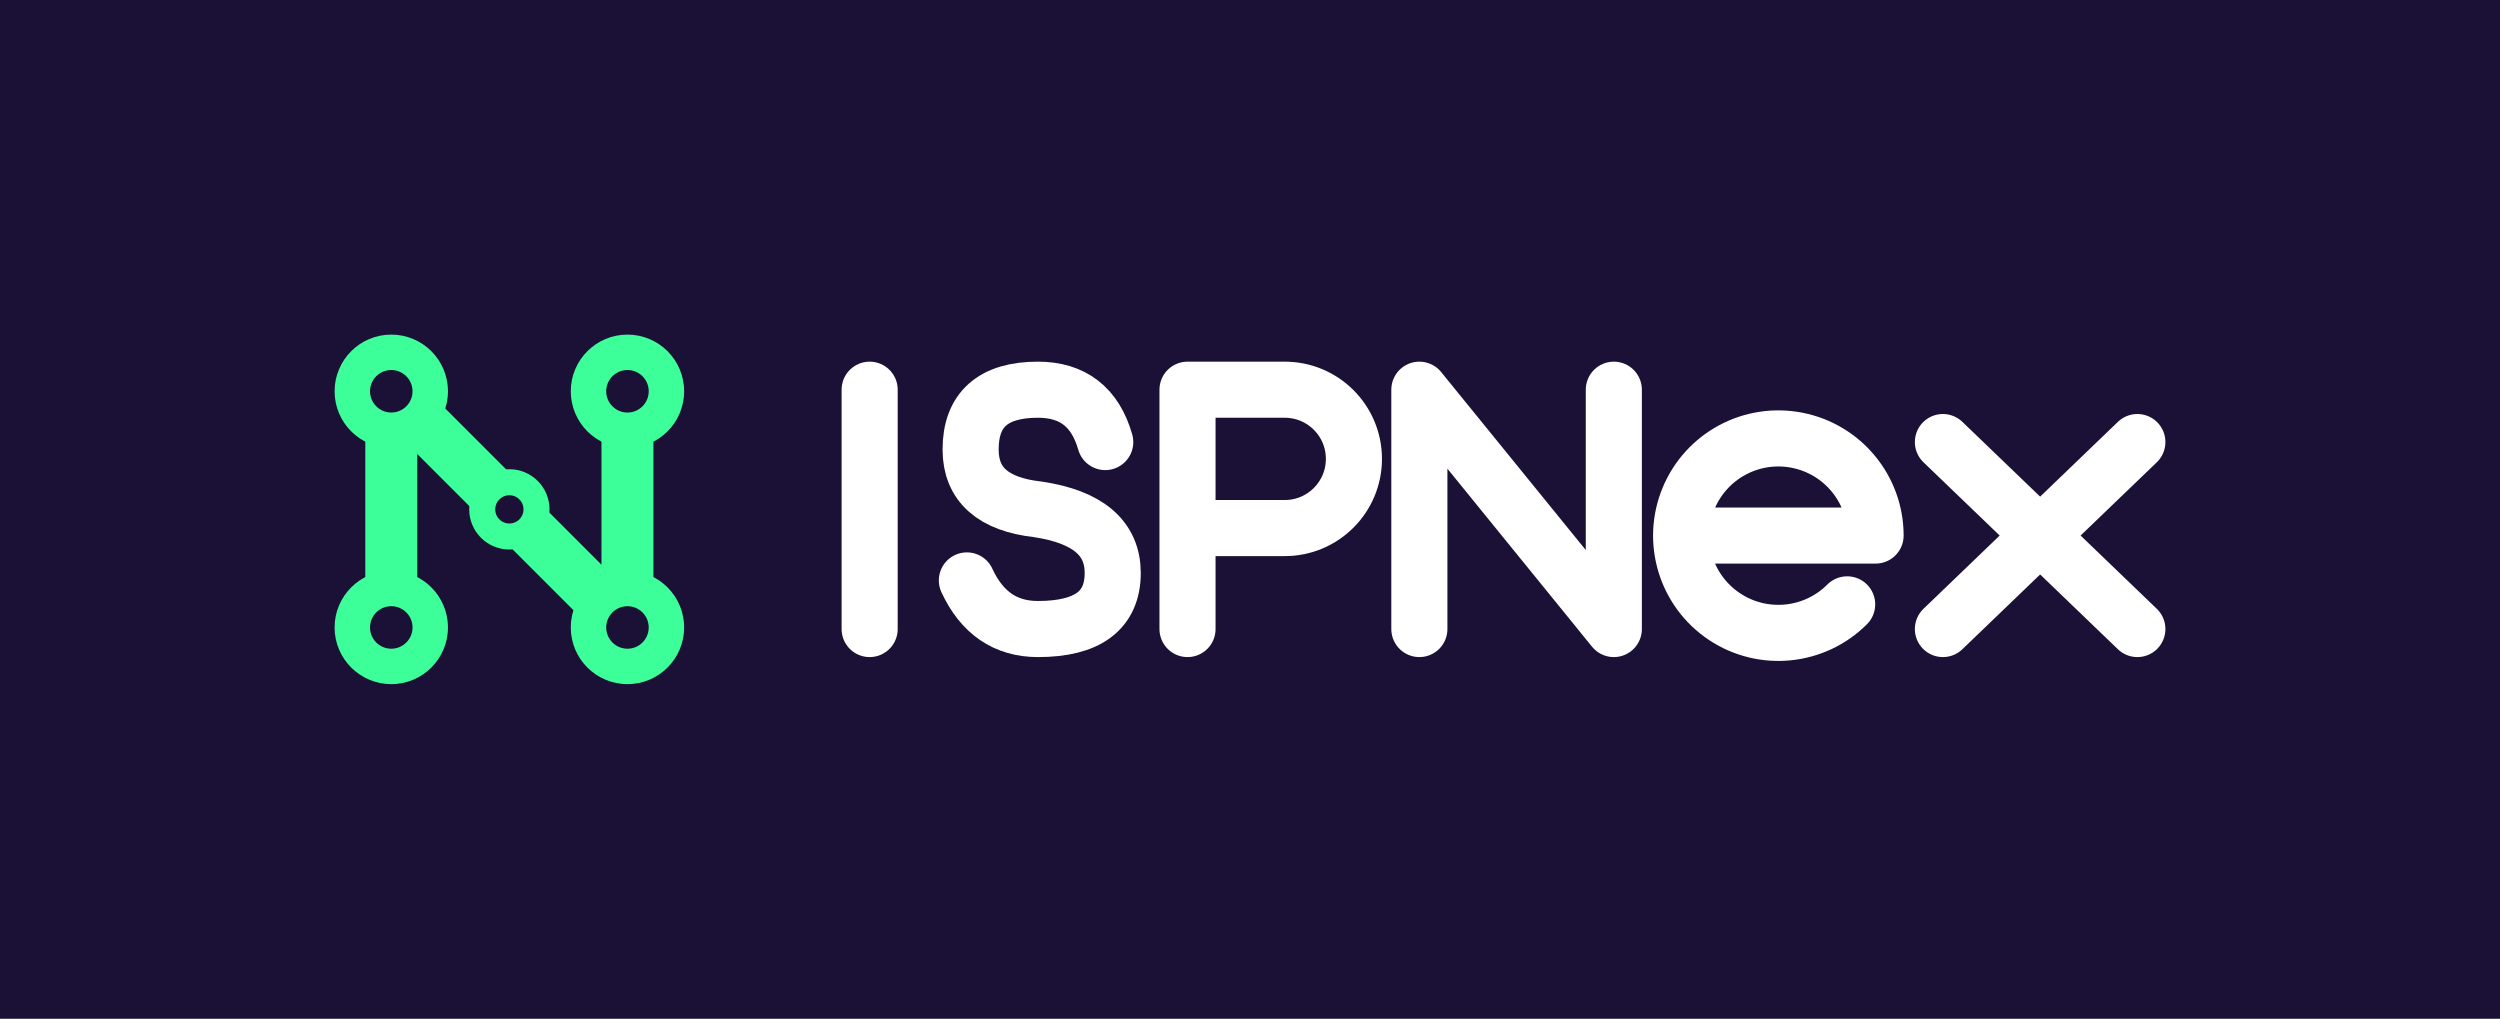
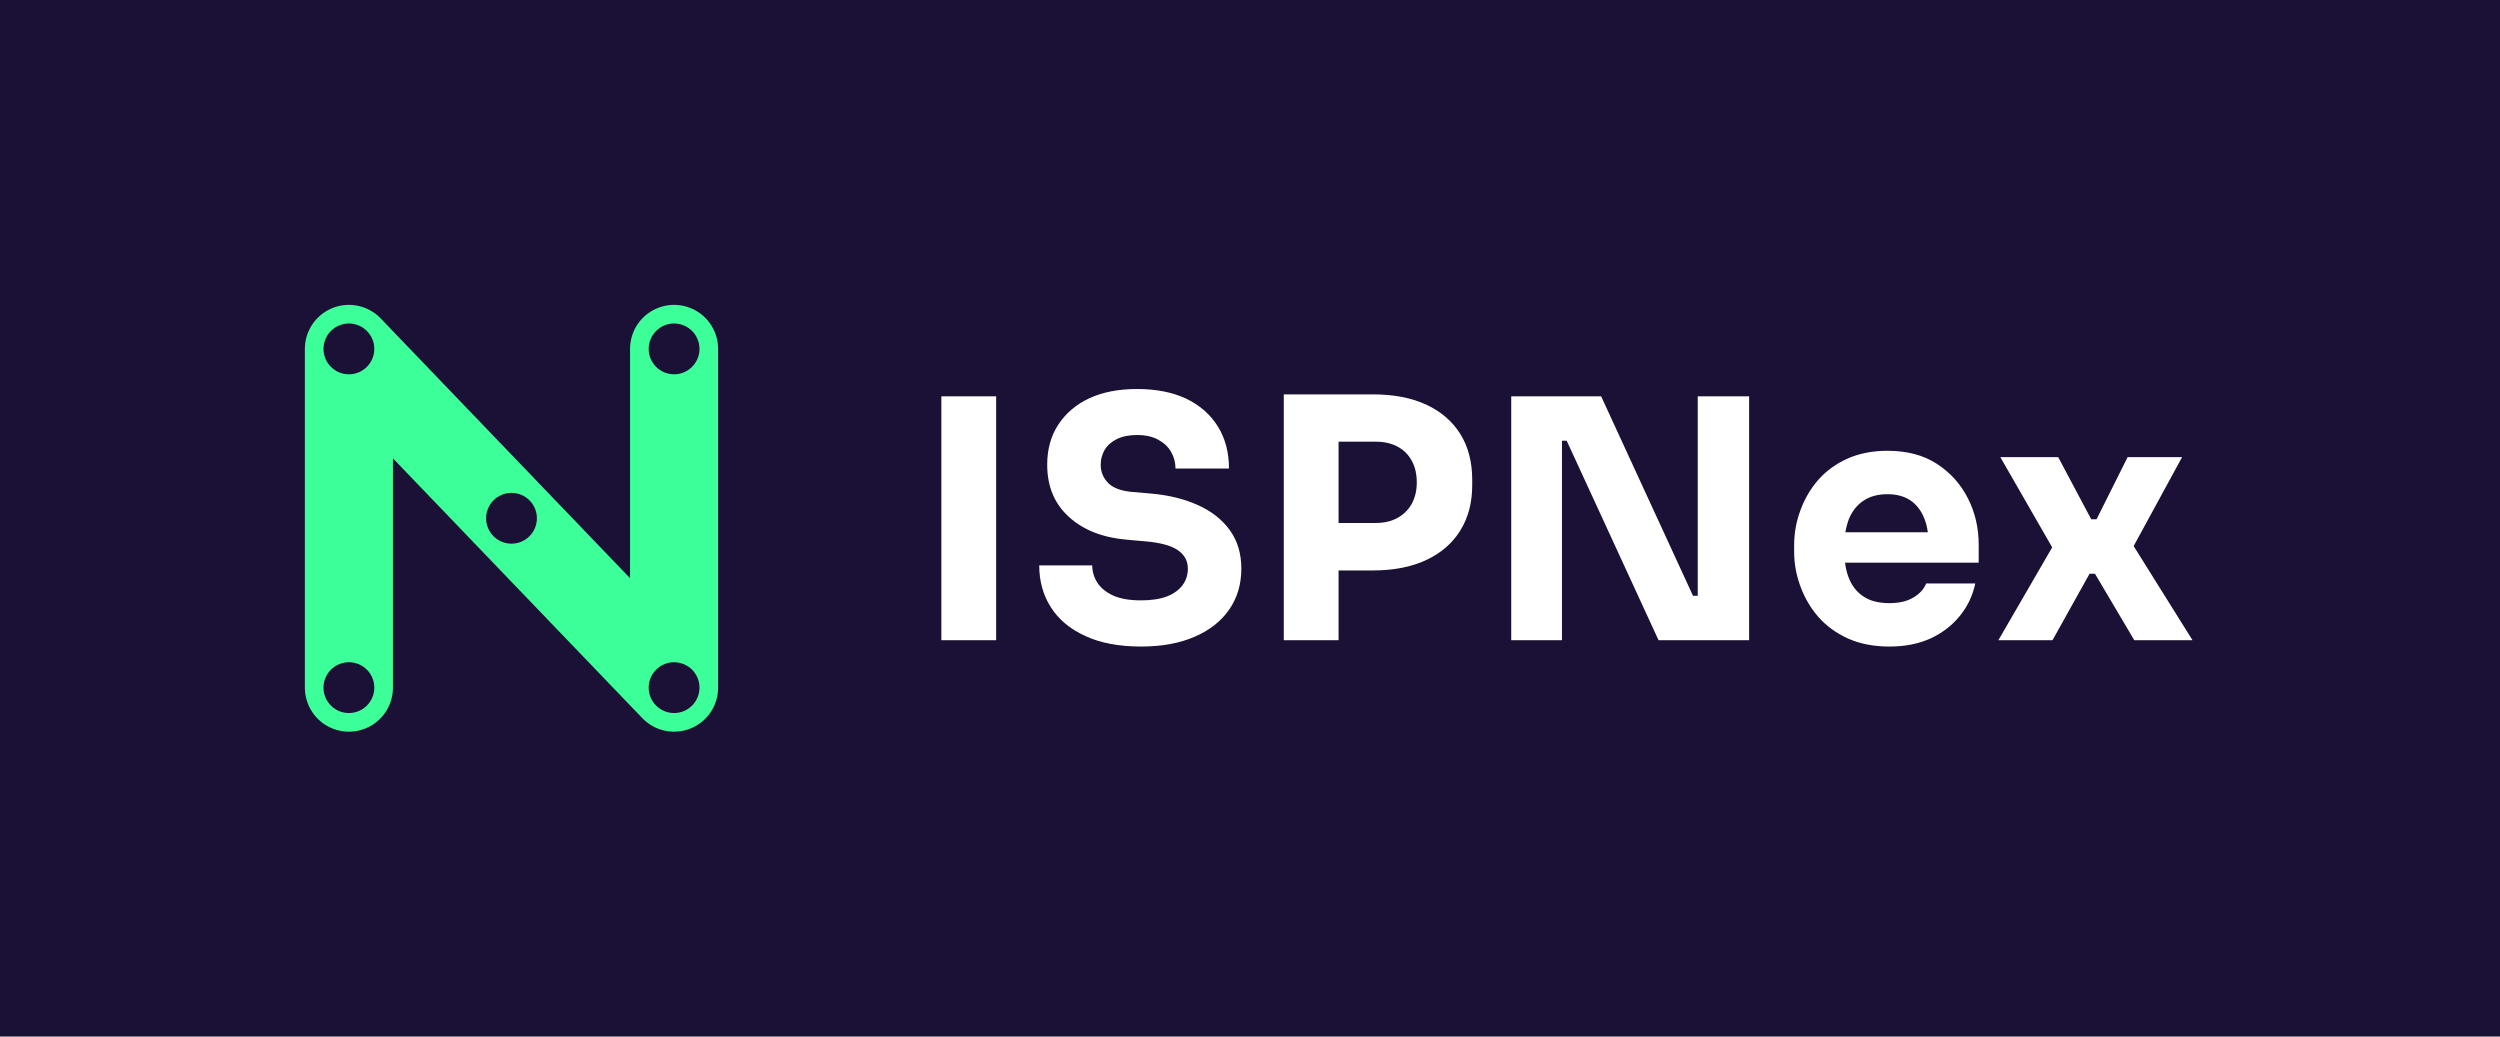
- <svg xmlns="http://www.w3.org/2000/svg" viewBox="0 0 1270.2 517.6" width="1270.2" height="517.6">
-   <defs>
-     <mask id="h" maskUnits="userSpaceOnUse" x="-40" y="-40" width="180" height="180">
-       <rect x="-40" y="-40" width="180" height="180" fill="#fff" />
-       <g fill="#000">
-         <circle cx="0" cy="0" r="9" />
-         <circle cx="0" cy="100" r="9" />
-         <circle cx="100" cy="0" r="9" />
-         <circle cx="100" cy="100" r="9" />
-         <circle cx="50" cy="50" r="6" />
-       </g>
-     </mask>
-   </defs>
-   <rect width="1270.2" height="517.6" fill="#1B1035" />
-   <g transform="translate(198.8 198.8) scale(1.2)">
-     <g mask="url(#h)">
-       <path d="M0 100V0L100 100V0" fill="none" stroke="#3DFF9A" stroke-width="22" stroke-linecap="round" stroke-linejoin="round" />
-       <g fill="#3DFF9A">
-         <circle cx="0" cy="0" r="24" />
-         <circle cx="0" cy="100" r="24" />
-         <circle cx="100" cy="0" r="24" />
-         <circle cx="100" cy="100" r="24" />
-         <circle cx="50" cy="50" r="17" fill="#3DFF9A" />
-       </g>
+ <svg xmlns="http://www.w3.org/2000/svg" viewBox="0 0 1537.59 637.5" width="1537.59" height="637.5">
+   <rect width="1537.59" height="637.5" fill="#1B1035" />
+   <g transform="translate(214.583 214.583) scale(2.08333)">
+     <defs>
+       <mask id="h" maskUnits="userSpaceOnUse" x="-30" y="-30" width="156" height="160">
+         <rect x="-30" y="-30" width="156" height="160" fill="#fff" />
+         <g fill="#000">
+           <circle cx="0" cy="0" r="7.5" />
+           <circle cx="96" cy="0" r="7.5" />
+           <circle cx="0" cy="100" r="7.5" />
+           <circle cx="96" cy="100" r="7.5" />
+           <circle cx="48" cy="50" r="7.5" />
+         </g>
+       </mask>
+     </defs>
+     <g mask="url(#h)" fill="none" stroke="#3DFF9A" stroke-width="26" stroke-linecap="round" stroke-linejoin="round">
+       <path d="M0 100V0M96 0V100M0 0L96 100" />
    </g>
  </g>
-   <g transform="translate(427.6 183.75) scale(1.9)">
-     <g transform="translate(7.5 7.5)" fill="none" stroke="#FFFFFF" stroke-width="15" stroke-linecap="round" stroke-linejoin="round">
-       <path d="M0 0V64" transform="translate(0 0)" />
-       <path d="M40 14Q36 0 22 0Q4 0 4 16Q4 30 22 32Q42 35 42 49Q42 64 22 64Q9 64 3 51" transform="translate(23 0)" />
-       <path d="M0 0V64M0 0H26A18.5 18.5 0 0 1 26 37H0" transform="translate(85 0)" />
-       <path d="M0 64V0L52 64V0" transform="translate(147 0)" />
-       <path d="M0 39H52A26 26 0 1 0 44.4 57.4" transform="translate(217 0)" />
-       <path d="M0 14L52 64M52 14L0 64" transform="translate(287 0)" />
-     </g>
-   </g>
+   <path d="M17.3 0.0V-150.0H51.0V0.0ZM140.1 3.9Q119.8 3.9 105.8 -2.6Q91.8 -9.0 84.7 -20.2Q77.5 -31.4 77.5 -46.0H110.1Q110.1 -40.3 113.3 -35.3Q116.5 -30.4 123.1 -27.4Q129.7 -24.5 140.1 -24.5Q149.6 -24.5 156.0 -26.9Q162.3 -29.4 165.6 -33.8Q168.9 -38.2 168.9 -44.0Q168.9 -51.2 162.7 -55.4Q156.6 -59.6 142.8 -60.8L131.5 -61.8Q109.1 -63.7 95.8 -75.8Q82.4 -87.9 82.4 -107.9Q82.4 -122.3 89.3 -132.7Q96.2 -143.2 108.5 -148.9Q120.8 -154.5 137.7 -154.5Q155.3 -154.5 168.0 -148.5Q180.6 -142.4 187.4 -131.4Q194.2 -120.4 194.2 -105.6H161.3Q161.3 -111.2 158.6 -115.8Q156.0 -120.4 150.7 -123.3Q145.5 -126.2 137.7 -126.2Q130.3 -126.2 125.2 -123.7Q120.2 -121.2 117.7 -117.0Q115.3 -112.8 115.3 -107.9Q115.3 -101.5 119.8 -96.8Q124.3 -92.1 134.6 -91.2L146.1 -90.2Q162.5 -88.8 175.1 -83.1Q187.6 -77.5 194.7 -67.7Q201.8 -57.9 201.8 -44.0Q201.8 -29.6 194.3 -18.8Q186.8 -8.0 173.0 -2.1Q159.2 3.9 140.1 3.9ZM227.9 0.0V-151.2H282.7Q301.8 -151.2 315.5 -144.9Q329.2 -138.5 336.5 -126.8Q343.8 -115.1 343.8 -98.6V-95.3Q343.8 -79.3 336.5 -67.5Q329.2 -55.7 315.5 -49.3Q301.8 -42.9 282.7 -42.9H261.6V0.0ZM261.6 -122.1V-72.1H284.4Q292.2 -72.1 297.8 -75.2Q303.5 -78.3 306.6 -83.9Q309.7 -89.6 309.7 -97.0Q309.7 -104.8 306.6 -110.4Q303.5 -116.1 297.8 -119.1Q292.2 -122.1 284.4 -122.1ZM367.8 0.0V-150.0H423.1L479.6 -27.3H482.5V-150.0H514.1V0.0H458.4L401.9 -122.7H399.0V0.0ZM600.4 3.9Q586.0 3.9 575.0 -1.0Q564.0 -6.0 556.7 -14.3Q549.5 -22.6 545.7 -33.0Q541.8 -43.4 541.8 -54.2V-58.4Q541.8 -69.7 545.7 -80.0Q549.5 -90.4 556.6 -98.6Q563.8 -106.8 574.6 -111.7Q585.4 -116.5 599.2 -116.5Q617.3 -116.5 629.7 -108.4Q642.1 -100.3 648.7 -87.2Q655.3 -74.2 655.3 -58.8V-47.7H573.1Q573.7 -42.7 575.3 -38.6Q578.2 -31.0 584.4 -26.9Q590.5 -22.8 600.4 -22.8Q609.5 -22.8 615.2 -26.3Q621.0 -29.8 623.0 -34.9H653.2Q650.8 -23.6 643.6 -14.8Q636.4 -6.0 625.5 -1.0Q614.6 3.9 600.4 3.9ZM573.3 -66.4H624.0Q623.4 -71.1 621.8 -75.0Q618.9 -82.2 613.3 -86.0Q607.6 -89.8 599.2 -89.8Q590.5 -89.8 584.6 -85.9Q578.6 -82.0 575.5 -74.6Q574.1 -70.9 573.3 -66.4ZM667.4 0.0 700.5 -57.1 668.6 -112.6H704.2L724.5 -74.4H727.8L746.9 -112.6H780.4L750.6 -57.9L786.8 0.0H751.0L726.8 -40.9H723.5L700.7 0.0Z" fill="#FFFFFF" transform="translate(561.667 393.75)" />
</svg>
